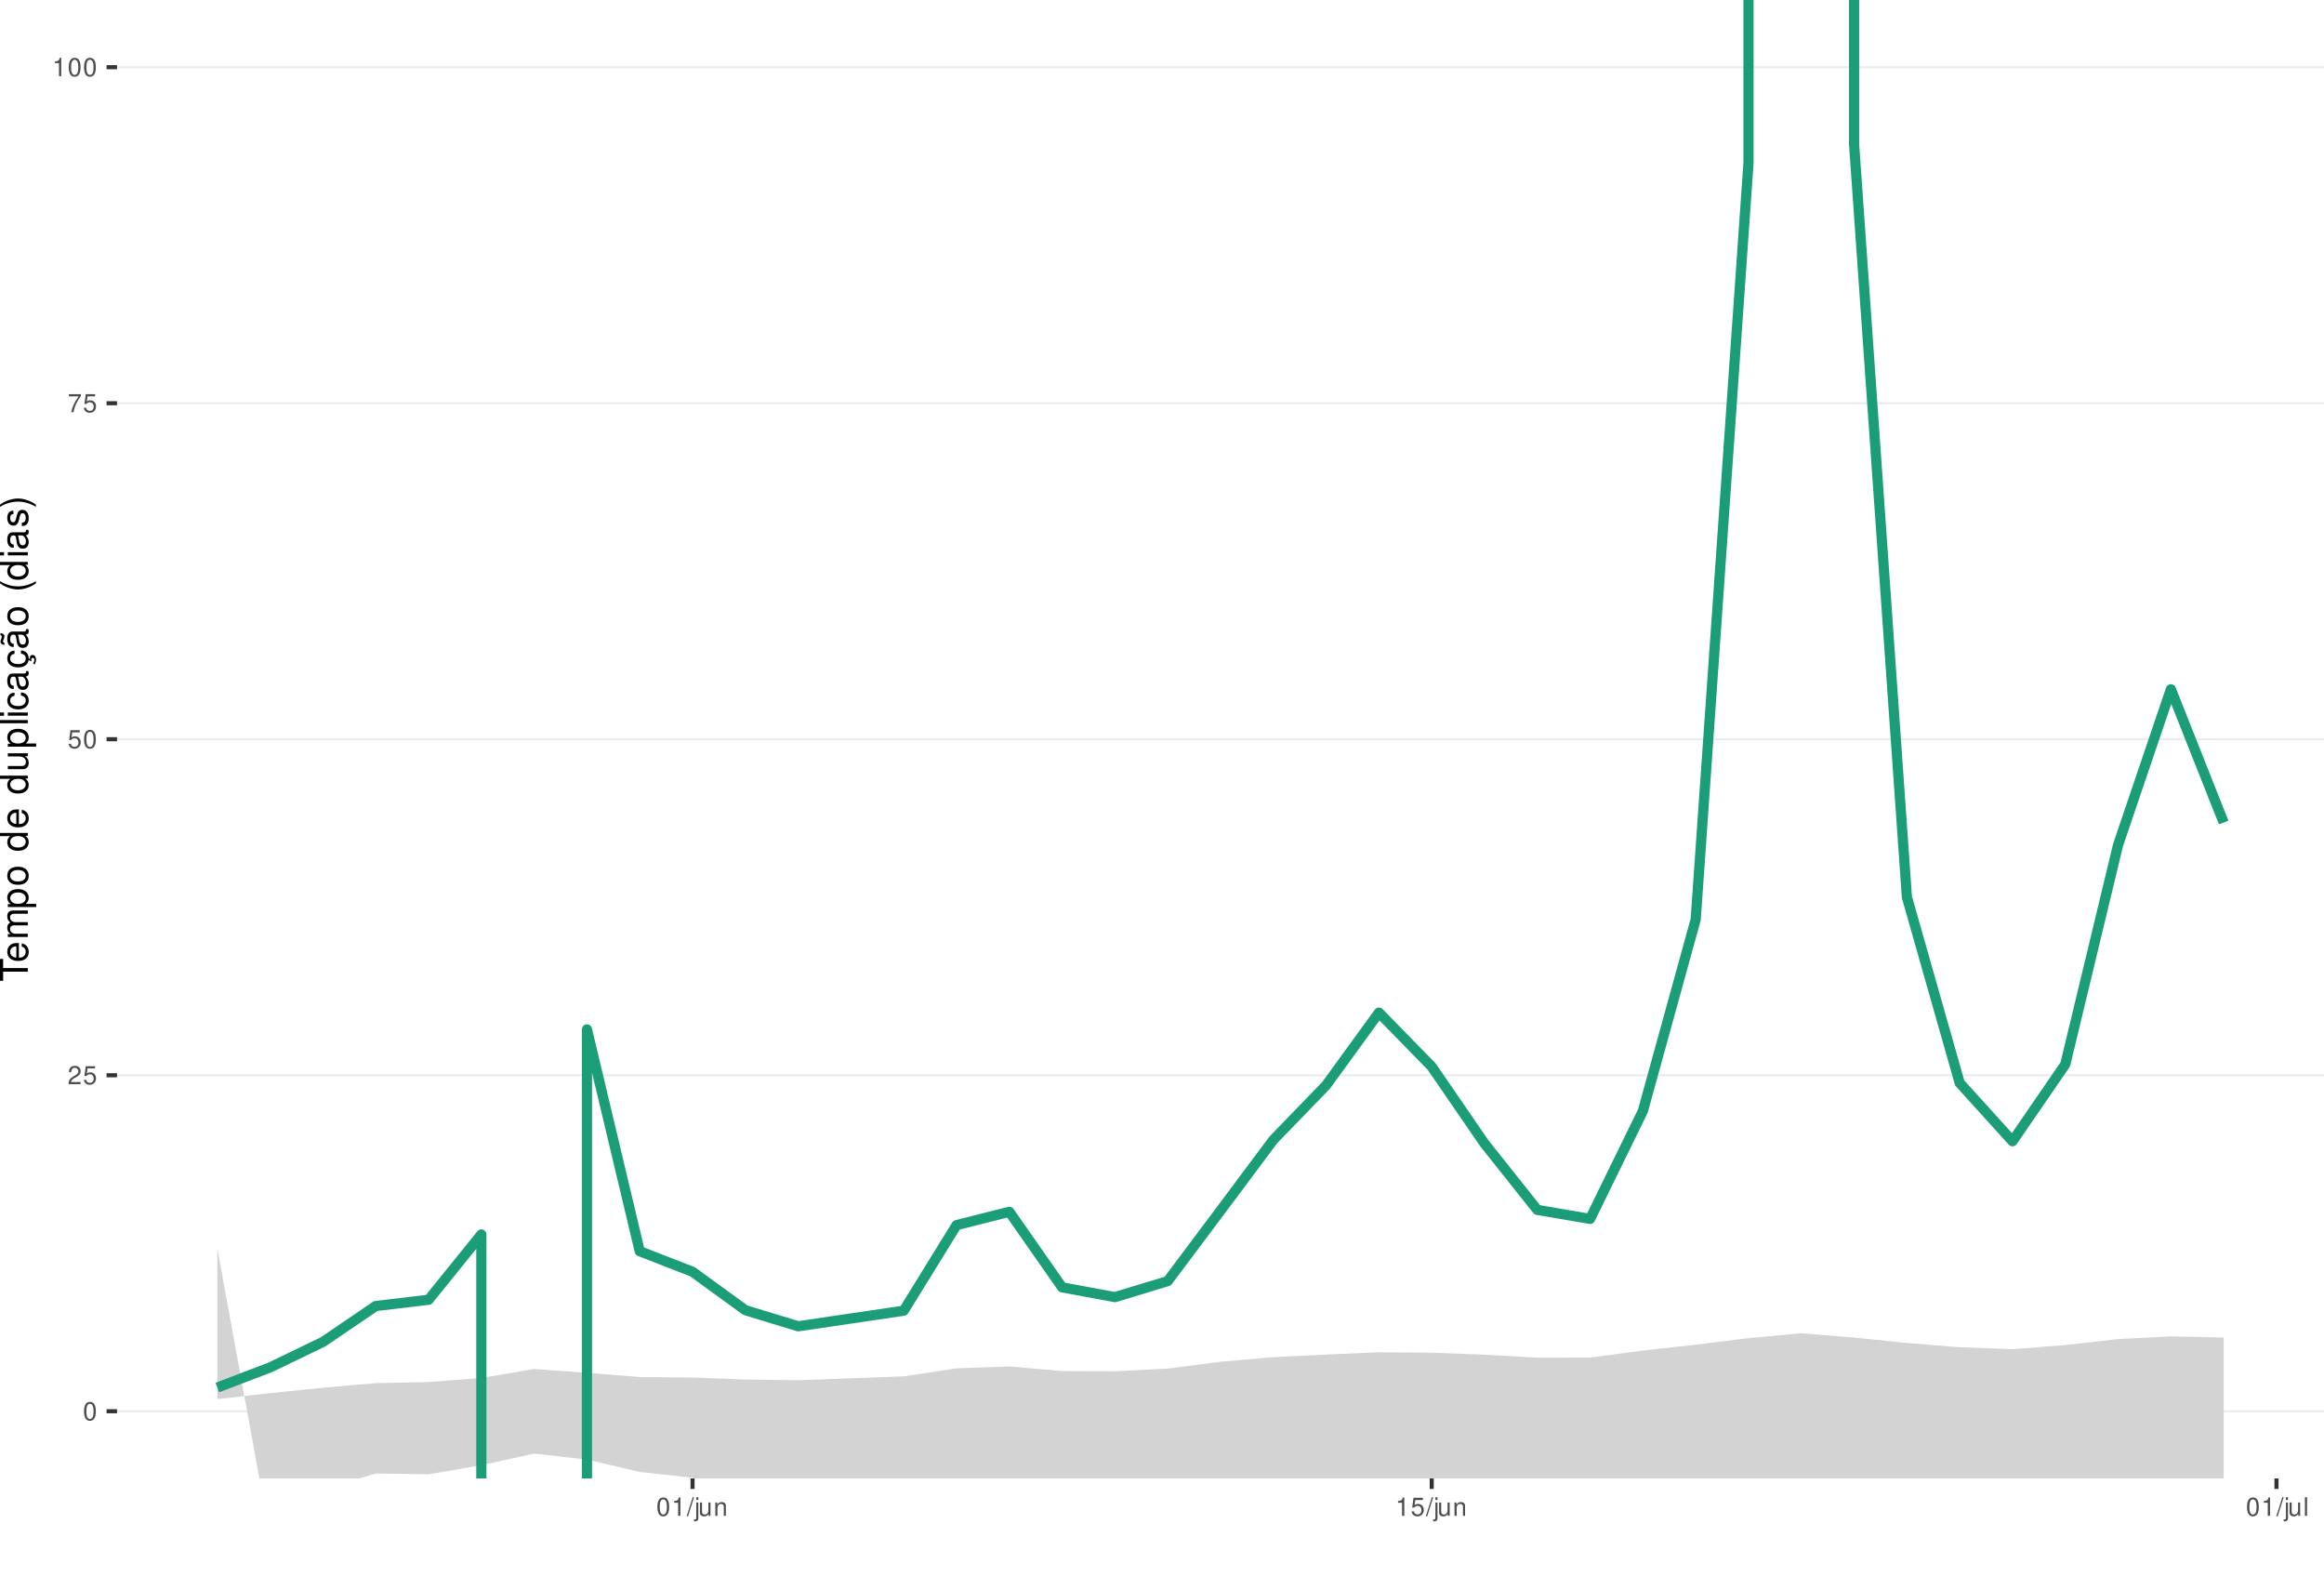
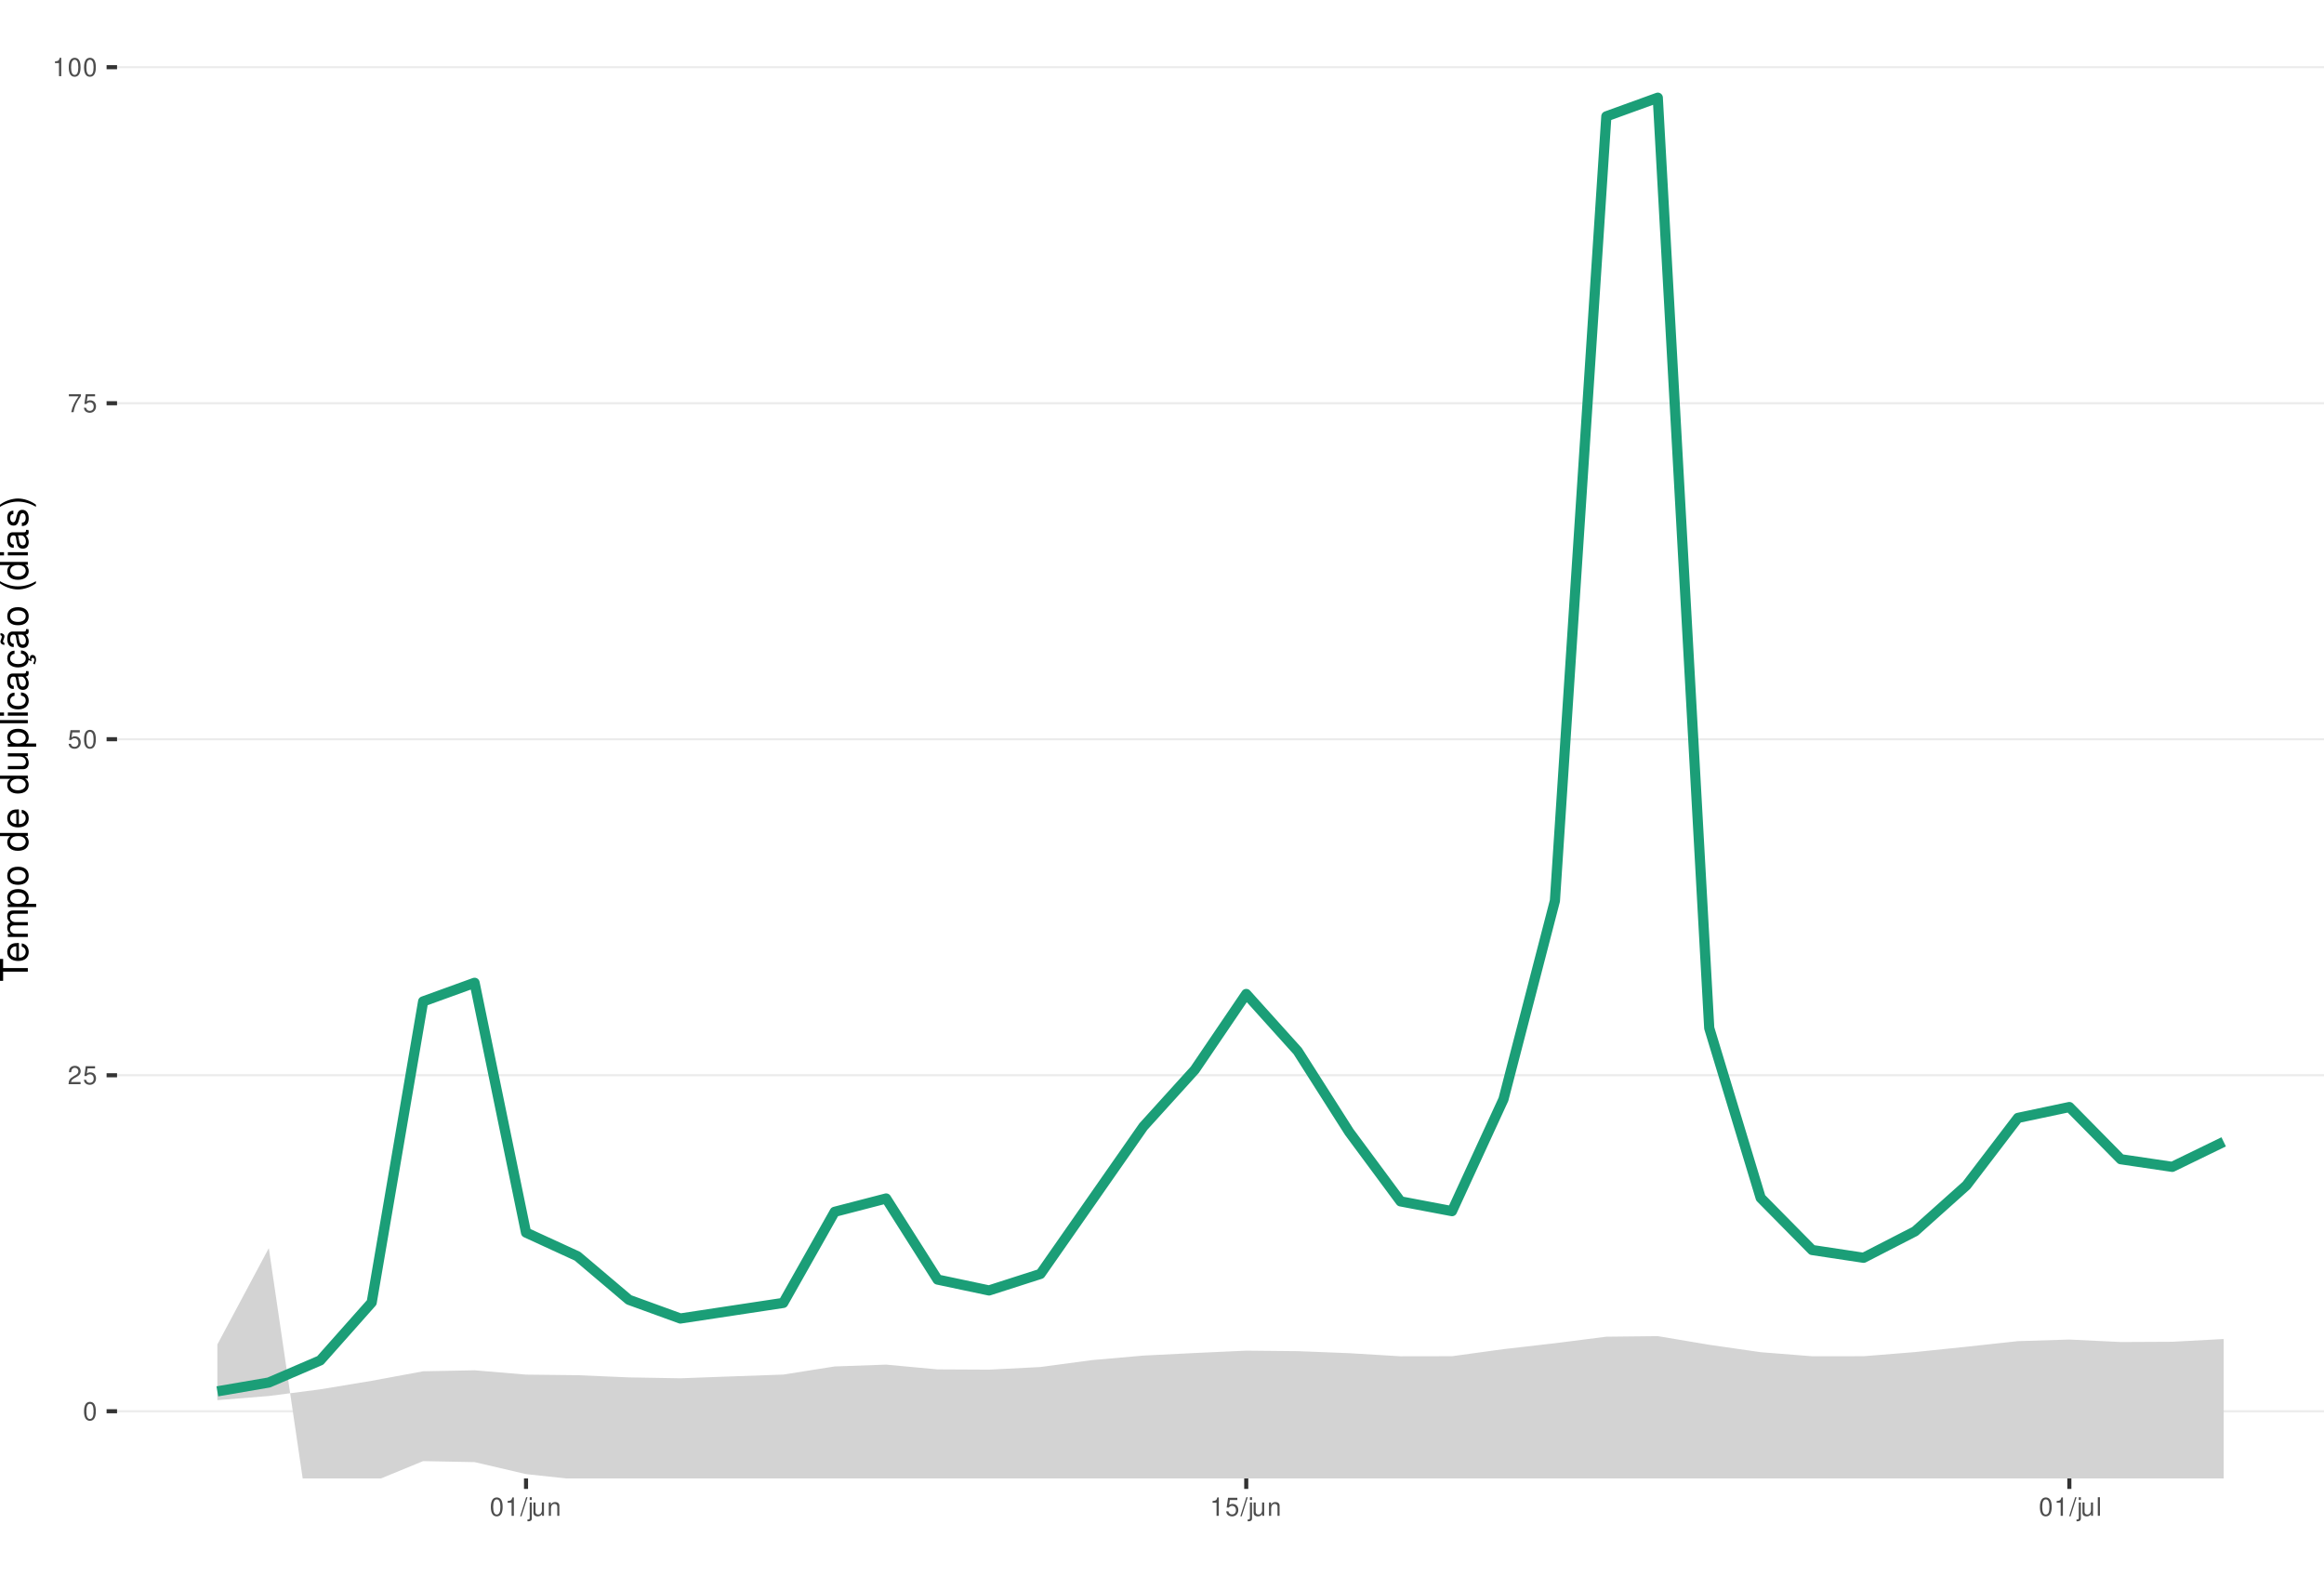
<svg xmlns="http://www.w3.org/2000/svg" xmlns:xlink="http://www.w3.org/1999/xlink" width="609pt" height="413pt" viewBox="0 0 609 413" version="1.1">
  <defs>
    <g>
      <symbol overflow="visible" id="glyph0-0">
        <path style="stroke:none;" d="" />
      </symbol>
      <symbol overflow="visible" id="glyph0-1">
        <path style="stroke:none;" d="M 1.828 -4.812 C 1.391 -4.812 0.984 -4.609 0.75 -4.281 C 0.438 -3.859 0.281 -3.219 0.281 -2.328 C 0.281 -0.703 0.812 0.156 1.828 0.156 C 2.828 0.156 3.375 -0.703 3.375 -2.297 C 3.375 -3.219 3.234 -3.844 2.922 -4.281 C 2.672 -4.625 2.281 -4.812 1.828 -4.812 Z M 1.828 -4.297 C 2.469 -4.297 2.781 -3.641 2.781 -2.344 C 2.781 -0.969 2.469 -0.328 1.812 -0.328 C 1.203 -0.328 0.891 -1 0.891 -2.328 C 0.891 -3.641 1.203 -4.297 1.828 -4.297 Z M 1.828 -4.297 " />
      </symbol>
      <symbol overflow="visible" id="glyph0-2">
        <path style="stroke:none;" d="M 3.375 -0.578 L 0.891 -0.578 C 0.938 -0.984 1.156 -1.234 1.734 -1.578 L 2.406 -1.953 C 3.062 -2.328 3.406 -2.812 3.406 -3.406 C 3.406 -3.812 3.234 -4.188 2.969 -4.438 C 2.688 -4.688 2.344 -4.812 1.891 -4.812 C 1.297 -4.812 0.844 -4.594 0.578 -4.188 C 0.422 -3.938 0.344 -3.641 0.328 -3.141 L 0.922 -3.141 C 0.938 -3.469 0.984 -3.672 1.062 -3.828 C 1.219 -4.125 1.516 -4.297 1.875 -4.297 C 2.406 -4.297 2.797 -3.906 2.797 -3.391 C 2.797 -3.016 2.578 -2.672 2.156 -2.438 L 1.547 -2.078 C 0.562 -1.516 0.281 -1.062 0.219 0 L 3.375 0 Z M 3.375 -0.578 " />
      </symbol>
      <symbol overflow="visible" id="glyph0-3">
        <path style="stroke:none;" d="M 3.172 -4.719 L 0.734 -4.719 L 0.375 -2.156 L 0.922 -2.156 C 1.188 -2.469 1.422 -2.594 1.797 -2.594 C 2.422 -2.594 2.812 -2.156 2.812 -1.453 C 2.812 -0.781 2.422 -0.359 1.781 -0.359 C 1.266 -0.359 0.953 -0.625 0.812 -1.156 L 0.234 -1.156 C 0.312 -0.766 0.375 -0.578 0.516 -0.406 C 0.781 -0.047 1.266 0.156 1.797 0.156 C 2.75 0.156 3.422 -0.547 3.422 -1.531 C 3.422 -2.469 2.797 -3.109 1.891 -3.109 C 1.562 -3.109 1.297 -3.016 1.016 -2.828 L 1.203 -4.141 L 3.172 -4.141 Z M 3.172 -4.719 " />
      </symbol>
      <symbol overflow="visible" id="glyph0-4">
        <path style="stroke:none;" d="M 3.469 -4.719 L 0.312 -4.719 L 0.312 -4.141 L 2.859 -4.141 C 1.734 -2.531 1.266 -1.547 0.922 0 L 1.547 0 C 1.797 -1.516 2.391 -2.812 3.469 -4.234 Z M 3.469 -4.719 " />
      </symbol>
      <symbol overflow="visible" id="glyph0-5">
        <path style="stroke:none;" d="M 1.719 -3.422 L 1.719 0 L 2.312 0 L 2.312 -4.812 L 1.922 -4.812 C 1.719 -4.078 1.578 -3.969 0.672 -3.859 L 0.672 -3.422 Z M 1.719 -3.422 " />
      </symbol>
      <symbol overflow="visible" id="glyph0-6">
        <path style="stroke:none;" d="M 1.531 -4.859 L -0.047 0.141 L 0.312 0.141 L 1.891 -4.859 Z M 1.531 -4.859 " />
      </symbol>
      <symbol overflow="visible" id="glyph0-7">
        <path style="stroke:none;" d="M 0.469 -3.484 L 0.469 0.5 C 0.469 0.859 0.359 0.969 0.016 0.969 C -0.031 0.969 -0.047 0.969 -0.125 0.953 L -0.125 1.438 C -0.047 1.438 -0.016 1.453 0.062 1.453 C 0.688 1.453 1.016 1.203 1.016 0.719 L 1.016 -3.484 Z M 1.016 -4.859 L 0.469 -4.859 L 0.469 -4.156 L 1.016 -4.156 Z M 1.016 -4.859 " />
      </symbol>
      <symbol overflow="visible" id="glyph0-8">
        <path style="stroke:none;" d="M 3.203 0 L 3.203 -3.484 L 2.656 -3.484 L 2.656 -1.516 C 2.656 -0.797 2.281 -0.328 1.703 -0.328 C 1.266 -0.328 0.984 -0.594 0.984 -1.016 L 0.984 -3.484 L 0.438 -3.484 L 0.438 -0.797 C 0.438 -0.219 0.859 0.156 1.547 0.156 C 2.062 0.156 2.391 -0.031 2.703 -0.484 L 2.703 0 Z M 3.203 0 " />
      </symbol>
      <symbol overflow="visible" id="glyph0-9">
        <path style="stroke:none;" d="M 0.469 -3.484 L 0.469 0 L 1.031 0 L 1.031 -1.922 C 1.031 -2.641 1.391 -3.109 1.969 -3.109 C 2.406 -3.109 2.688 -2.828 2.688 -2.422 L 2.688 0 L 3.234 0 L 3.234 -2.641 C 3.234 -3.219 2.812 -3.594 2.141 -3.594 C 1.625 -3.594 1.281 -3.391 0.984 -2.906 L 0.984 -3.484 Z M 0.469 -3.484 " />
      </symbol>
      <symbol overflow="visible" id="glyph0-10">
        <path style="stroke:none;" d="M 1.016 -4.859 L 0.453 -4.859 L 0.453 0 L 1.016 0 Z M 1.016 -4.859 " />
      </symbol>
      <symbol overflow="visible" id="glyph1-0">
        <path style="stroke:none;" d="" />
      </symbol>
      <symbol overflow="visible" id="glyph1-1">
        <path style="stroke:none;" d="M -6.469 -3.547 L -6.469 -5.938 L -7.297 -5.938 L -7.297 -0.203 L -6.469 -0.203 L -6.469 -2.609 L 0 -2.609 L 0 -3.547 Z M -6.469 -3.547 " />
      </symbol>
      <symbol overflow="visible" id="glyph1-2">
        <path style="stroke:none;" d="M -2.344 -5.125 C -3.141 -5.125 -3.625 -5.062 -4.016 -4.922 C -4.875 -4.578 -5.391 -3.781 -5.391 -2.797 C -5.391 -1.344 -4.281 -0.406 -2.547 -0.406 C -0.812 -0.406 0.234 -1.297 0.234 -2.781 C 0.234 -3.984 -0.453 -4.812 -1.594 -5.016 L -1.594 -4.188 C -0.906 -3.953 -0.547 -3.484 -0.547 -2.812 C -0.547 -2.281 -0.781 -1.828 -1.219 -1.547 C -1.516 -1.344 -1.812 -1.281 -2.344 -1.266 Z M -3.016 -1.297 C -3.984 -1.359 -4.625 -1.953 -4.625 -2.797 C -4.625 -3.641 -3.953 -4.234 -3.016 -4.234 Z M -3.016 -1.297 " />
      </symbol>
      <symbol overflow="visible" id="glyph1-3">
        <path style="stroke:none;" d="M -5.234 -0.703 L 0 -0.703 L 0 -1.547 L -3.297 -1.547 C -4.047 -1.547 -4.656 -2.094 -4.656 -2.766 C -4.656 -3.391 -4.281 -3.734 -3.609 -3.734 L 0 -3.734 L 0 -4.578 L -3.297 -4.578 C -4.047 -4.578 -4.656 -5.125 -4.656 -5.812 C -4.656 -6.422 -4.266 -6.781 -3.609 -6.781 L 0 -6.781 L 0 -7.625 L -3.938 -7.625 C -4.875 -7.625 -5.391 -7.078 -5.391 -6.094 C -5.391 -5.406 -5.188 -4.984 -4.594 -4.484 C -5.156 -4.188 -5.391 -3.766 -5.391 -3.078 C -5.391 -2.375 -5.125 -1.906 -4.5 -1.469 L -5.234 -1.469 Z M -5.234 -0.703 " />
      </symbol>
      <symbol overflow="visible" id="glyph1-4">
        <path style="stroke:none;" d="M 2.188 -0.547 L 2.188 -1.375 L -0.547 -1.375 C -0.016 -1.812 0.234 -2.312 0.234 -2.984 C 0.234 -4.344 -0.859 -5.234 -2.531 -5.234 C -4.297 -5.234 -5.391 -4.375 -5.391 -2.984 C -5.391 -2.266 -5.062 -1.703 -4.453 -1.312 L -5.234 -1.312 L -5.234 -0.547 Z M -4.609 -2.844 C -4.609 -3.766 -3.797 -4.359 -2.547 -4.359 C -1.359 -4.359 -0.547 -3.75 -0.547 -2.844 C -0.547 -1.953 -1.344 -1.375 -2.578 -1.375 C -3.812 -1.375 -4.609 -1.953 -4.609 -2.844 Z M -4.609 -2.844 " />
      </symbol>
      <symbol overflow="visible" id="glyph1-5">
        <path style="stroke:none;" d="M -5.391 -2.719 C -5.391 -1.234 -4.344 -0.359 -2.578 -0.359 C -0.812 -0.359 0.234 -1.234 0.234 -2.734 C 0.234 -4.203 -0.812 -5.094 -2.547 -5.094 C -4.359 -5.094 -5.391 -4.234 -5.391 -2.719 Z M -4.625 -2.734 C -4.625 -3.672 -3.844 -4.234 -2.547 -4.234 C -1.312 -4.234 -0.547 -3.656 -0.547 -2.734 C -0.547 -1.797 -1.312 -1.234 -2.578 -1.234 C -3.844 -1.234 -4.625 -1.797 -4.625 -2.734 Z M -4.625 -2.734 " />
      </symbol>
      <symbol overflow="visible" id="glyph1-6">
        <path style="stroke:none;" d="" />
      </symbol>
      <symbol overflow="visible" id="glyph1-7">
        <path style="stroke:none;" d="M -7.297 -4.953 L -7.297 -4.125 L -4.578 -4.125 C -5.109 -3.766 -5.391 -3.203 -5.391 -2.516 C -5.391 -1.156 -4.297 -0.266 -2.625 -0.266 C -0.859 -0.266 0.234 -1.125 0.234 -2.547 C 0.234 -3.266 -0.047 -3.766 -0.688 -4.203 L 0 -4.203 L 0 -4.953 Z M -4.609 -2.656 C -4.609 -3.547 -3.812 -4.125 -2.562 -4.125 C -1.344 -4.125 -0.547 -3.547 -0.547 -2.656 C -0.547 -1.734 -1.359 -1.125 -2.578 -1.125 C -3.797 -1.125 -4.609 -1.734 -4.609 -2.656 Z M -4.609 -2.656 " />
      </symbol>
      <symbol overflow="visible" id="glyph1-8">
        <path style="stroke:none;" d="M 0 -4.812 L -5.234 -4.812 L -5.234 -3.984 L -2.266 -3.984 C -1.203 -3.984 -0.5 -3.438 -0.5 -2.562 C -0.5 -1.906 -0.906 -1.484 -1.531 -1.484 L -5.234 -1.484 L -5.234 -0.656 L -1.203 -0.656 C -0.328 -0.656 0.234 -1.297 0.234 -2.312 C 0.234 -3.094 -0.047 -3.578 -0.734 -4.062 L 0 -4.062 Z M 0 -4.812 " />
      </symbol>
      <symbol overflow="visible" id="glyph1-9">
        <path style="stroke:none;" d="M -7.297 -1.516 L -7.297 -0.688 L 0 -0.688 L 0 -1.516 Z M -7.297 -1.516 " />
      </symbol>
      <symbol overflow="visible" id="glyph1-10">
        <path style="stroke:none;" d="M -5.234 -1.5 L -5.234 -0.672 L 0 -0.672 L 0 -1.5 Z M -7.297 -1.5 L -7.297 -0.656 L -6.234 -0.656 L -6.234 -1.5 Z M -7.297 -1.5 " />
      </symbol>
      <symbol overflow="visible" id="glyph1-11">
        <path style="stroke:none;" d="M -3.484 -4.703 C -3.984 -4.672 -4.312 -4.562 -4.609 -4.359 C -5.094 -4 -5.391 -3.375 -5.391 -2.641 C -5.391 -1.219 -4.266 -0.312 -2.531 -0.312 C -0.844 -0.312 0.234 -1.203 0.234 -2.625 C 0.234 -3.875 -0.516 -4.672 -1.797 -4.766 L -1.797 -3.938 C -0.953 -3.797 -0.547 -3.359 -0.547 -2.656 C -0.547 -1.734 -1.297 -1.188 -2.531 -1.188 C -3.844 -1.188 -4.625 -1.719 -4.625 -2.625 C -4.625 -3.328 -4.203 -3.766 -3.484 -3.875 Z M -3.484 -4.703 " />
      </symbol>
      <symbol overflow="visible" id="glyph1-12">
        <path style="stroke:none;" d="M -0.484 -5.344 C -0.469 -5.266 -0.469 -5.219 -0.469 -5.172 C -0.469 -4.875 -0.625 -4.719 -0.875 -4.719 L -3.953 -4.719 C -4.891 -4.719 -5.391 -4.047 -5.391 -2.75 C -5.391 -1.984 -5.172 -1.375 -4.781 -1.016 C -4.516 -0.766 -4.203 -0.672 -3.688 -0.656 L -3.688 -1.484 C -4.328 -1.562 -4.625 -1.938 -4.625 -2.719 C -4.625 -3.484 -4.344 -3.891 -3.844 -3.891 L -3.625 -3.891 C -3.266 -3.875 -3.125 -3.703 -3.047 -3.016 C -2.891 -1.844 -2.844 -1.656 -2.719 -1.344 C -2.453 -0.734 -2 -0.422 -1.312 -0.422 C -0.375 -0.422 0.234 -1.078 0.234 -2.141 C 0.234 -2.797 0 -3.328 -0.547 -3.922 C 0 -3.984 0.234 -4.234 0.234 -4.781 C 0.234 -4.953 0.203 -5.062 0.141 -5.344 Z M -1.656 -3.891 C -1.375 -3.891 -1.203 -3.812 -0.969 -3.562 C -0.656 -3.219 -0.5 -2.812 -0.5 -2.312 C -0.5 -1.672 -0.812 -1.297 -1.344 -1.297 C -1.891 -1.297 -2.172 -1.656 -2.297 -2.547 C -2.422 -3.438 -2.453 -3.609 -2.594 -3.891 Z M -1.656 -3.891 " />
      </symbol>
      <symbol overflow="visible" id="glyph1-13">
        <path style="stroke:none;" d="M 0.234 -2.641 C 0.234 -3.875 -0.547 -4.703 -1.797 -4.766 L -1.797 -3.938 C -0.953 -3.797 -0.531 -3.359 -0.531 -2.656 C -0.531 -1.734 -1.281 -1.188 -2.516 -1.188 C -3.844 -1.188 -4.625 -1.719 -4.625 -2.625 C -4.625 -3.328 -4.203 -3.766 -3.484 -3.875 L -3.484 -4.703 C -3.984 -4.672 -4.312 -4.562 -4.609 -4.359 C -5.094 -4 -5.391 -3.375 -5.391 -2.641 C -5.391 -1.219 -4.266 -0.312 -2.531 -0.312 C -1.469 -0.312 -0.625 -0.672 -0.156 -1.312 C 0.047 -1.594 0.125 -1.812 0.203 -2.25 L 0.922 -1.938 L 0.984 -2.062 C 0.938 -2.188 0.906 -2.25 0.906 -2.375 C 0.906 -2.656 1.047 -2.828 1.281 -2.828 C 1.547 -2.828 1.734 -2.594 1.734 -2.297 C 1.734 -2.031 1.672 -1.844 1.438 -1.406 L 1.406 -1.312 L 1.812 -1.094 C 2.078 -1.75 2.141 -1.953 2.141 -2.344 C 2.141 -3.109 1.781 -3.578 1.203 -3.578 C 0.781 -3.578 0.547 -3.297 0.547 -2.797 C 0.547 -2.703 0.547 -2.641 0.562 -2.516 Z M 0.234 -2.641 " />
      </symbol>
      <symbol overflow="visible" id="glyph1-14">
        <path style="stroke:none;" d="M -0.484 -5.344 C -0.469 -5.266 -0.469 -5.219 -0.469 -5.172 C -0.469 -4.875 -0.625 -4.719 -0.875 -4.719 L -3.953 -4.719 C -4.891 -4.719 -5.391 -4.047 -5.391 -2.75 C -5.391 -1.984 -5.172 -1.375 -4.781 -1.016 C -4.516 -0.766 -4.203 -0.672 -3.688 -0.656 L -3.688 -1.484 C -4.328 -1.562 -4.625 -1.938 -4.625 -2.719 C -4.625 -3.484 -4.344 -3.891 -3.844 -3.891 L -3.625 -3.891 C -3.266 -3.875 -3.125 -3.703 -3.047 -3.016 C -2.891 -1.844 -2.844 -1.656 -2.719 -1.344 C -2.453 -0.734 -2 -0.422 -1.312 -0.422 C -0.375 -0.422 0.234 -1.078 0.234 -2.141 C 0.234 -2.797 0 -3.328 -0.547 -3.922 C 0 -3.984 0.234 -4.234 0.234 -4.781 C 0.234 -4.953 0.203 -5.062 0.141 -5.344 Z M -1.656 -3.891 C -1.375 -3.891 -1.203 -3.812 -0.969 -3.562 C -0.656 -3.219 -0.5 -2.812 -0.5 -2.312 C -0.5 -1.672 -0.812 -1.297 -1.344 -1.297 C -1.891 -1.297 -2.172 -1.656 -2.297 -2.547 C -2.422 -3.438 -2.453 -3.609 -2.594 -3.891 Z M -7.172 -3.75 C -6.922 -3.672 -6.812 -3.547 -6.812 -3.375 C -6.812 -3.25 -6.875 -2.984 -6.984 -2.734 C -7.156 -2.312 -7.172 -2.25 -7.172 -2.047 C -7.172 -1.594 -6.797 -1.297 -6.141 -1.188 L -6.141 -1.766 C -6.375 -1.812 -6.5 -1.938 -6.5 -2.094 C -6.5 -2.203 -6.469 -2.344 -6.375 -2.578 C -6.156 -3.156 -6.125 -3.234 -6.125 -3.438 C -6.125 -3.922 -6.484 -4.219 -7.172 -4.312 Z M -7.172 -3.75 " />
      </symbol>
      <symbol overflow="visible" id="glyph1-15">
        <path style="stroke:none;" d="M -7.297 -2.359 C -5.984 -1.359 -4.156 -0.734 -2.594 -0.734 C -1.016 -0.734 0.812 -1.359 2.125 -2.359 L 2.125 -2.906 C 0.688 -2.031 -0.984 -1.547 -2.594 -1.547 C -4.188 -1.547 -5.875 -2.031 -7.297 -2.906 Z M -7.297 -2.359 " />
      </symbol>
      <symbol overflow="visible" id="glyph1-16">
        <path style="stroke:none;" d="M -3.781 -4.375 C -4.812 -4.375 -5.391 -3.688 -5.391 -2.484 C -5.391 -1.266 -4.766 -0.469 -3.797 -0.469 C -2.969 -0.469 -2.578 -0.891 -2.281 -2.125 L -2.094 -2.906 C -1.953 -3.484 -1.734 -3.719 -1.375 -3.719 C -0.875 -3.719 -0.547 -3.234 -0.547 -2.5 C -0.547 -2.047 -0.672 -1.672 -0.891 -1.453 C -1.047 -1.328 -1.188 -1.266 -1.562 -1.219 L -1.562 -0.344 C -0.344 -0.375 0.234 -1.062 0.234 -2.438 C 0.234 -3.75 -0.422 -4.594 -1.438 -4.594 C -2.203 -4.594 -2.641 -4.156 -2.891 -3.109 L -3.078 -2.312 C -3.234 -1.625 -3.453 -1.344 -3.828 -1.344 C -4.312 -1.344 -4.625 -1.766 -4.625 -2.453 C -4.625 -3.125 -4.328 -3.484 -3.781 -3.5 Z M -3.781 -4.375 " />
      </symbol>
      <symbol overflow="visible" id="glyph1-17">
        <path style="stroke:none;" d="M 2.125 -0.938 C 0.812 -1.938 -1.016 -2.562 -2.578 -2.562 C -4.156 -2.562 -5.984 -1.938 -7.297 -0.938 L -7.297 -0.375 C -5.859 -1.266 -4.188 -1.75 -2.578 -1.75 C -0.984 -1.75 0.703 -1.266 2.125 -0.375 Z M 2.125 -0.938 " />
      </symbol>
    </g>
    <clipPath id="clip1">
      <path d="M 30.672 0 L 609 0 L 609 387.328 L 30.672 387.328 Z M 30.672 0 " />
    </clipPath>
    <clipPath id="clip2">
      <path d="M 30.672 369 L 609 369 L 609 370 L 30.672 370 Z M 30.672 369 " />
    </clipPath>
    <clipPath id="clip3">
      <path d="M 30.672 281 L 609 281 L 609 282 L 30.672 282 Z M 30.672 281 " />
    </clipPath>
    <clipPath id="clip4">
      <path d="M 30.672 193 L 609 193 L 609 194 L 30.672 194 Z M 30.672 193 " />
    </clipPath>
    <clipPath id="clip5">
      <path d="M 30.672 105 L 609 105 L 609 106 L 30.672 106 Z M 30.672 105 " />
    </clipPath>
    <clipPath id="clip6">
      <path d="M 30.672 17 L 609 17 L 609 18 L 30.672 18 Z M 30.672 17 " />
    </clipPath>
    <clipPath id="clip7">
-       <path d="M 56 327 L 583 327 L 583 387.328 L 56 387.328 Z M 56 327 " />
-     </clipPath>
-     <clipPath id="clip8">
-       <path d="M 55 322 L 128 322 L 128 387.328 L 55 387.328 Z M 55 322 " />
-     </clipPath>
-     <clipPath id="clip9">
-       <path d="M 152 0 L 460 0 L 460 387.328 L 152 387.328 Z M 152 0 " />
+       <path d="M 56 326 L 583 326 L 583 387.328 L 56 387.328 Z M 56 326 " />
    </clipPath>
  </defs>
  <g id="surface51">
    <rect x="0" y="0" width="609" height="413" style="fill:rgb(100%,100%,100%);fill-opacity:1;stroke:none;" />
    <rect x="0" y="0" width="609" height="413" style="fill:rgb(100%,100%,100%);fill-opacity:1;stroke:none;" />
    <path style="fill:none;stroke-width:1.067;stroke-linecap:round;stroke-linejoin:round;stroke:rgb(100%,100%,100%);stroke-opacity:1;stroke-miterlimit:10;" d="M 0 413 L 609 413 L 609 0 L 0 0 Z M 0 413 " />
    <g clip-path="url(#clip1)" clip-rule="nonzero">
      <path style=" stroke:none;fill-rule:nonzero;fill:rgb(100%,100%,100%);fill-opacity:1;" d="M 30.672 387.328 L 609 387.328 L 609 0 L 30.672 0 Z M 30.672 387.328 " />
    </g>
    <g clip-path="url(#clip2)" clip-rule="nonzero">
      <path style="fill:none;stroke-width:0.533;stroke-linecap:butt;stroke-linejoin:round;stroke:rgb(92.157%,92.157%,92.157%);stroke-opacity:1;stroke-miterlimit:10;" d="M 30.672 369.723 L 609 369.723 " />
    </g>
    <g clip-path="url(#clip3)" clip-rule="nonzero">
      <path style="fill:none;stroke-width:0.533;stroke-linecap:butt;stroke-linejoin:round;stroke:rgb(92.157%,92.157%,92.157%);stroke-opacity:1;stroke-miterlimit:10;" d="M 30.672 281.695 L 609 281.695 " />
    </g>
    <g clip-path="url(#clip4)" clip-rule="nonzero">
      <path style="fill:none;stroke-width:0.533;stroke-linecap:butt;stroke-linejoin:round;stroke:rgb(92.157%,92.157%,92.157%);stroke-opacity:1;stroke-miterlimit:10;" d="M 30.672 193.664 L 609 193.664 " />
    </g>
    <g clip-path="url(#clip5)" clip-rule="nonzero">
      <path style="fill:none;stroke-width:0.533;stroke-linecap:butt;stroke-linejoin:round;stroke:rgb(92.157%,92.157%,92.157%);stroke-opacity:1;stroke-miterlimit:10;" d="M 30.672 105.637 L 609 105.637 " />
    </g>
    <g clip-path="url(#clip6)" clip-rule="nonzero">
      <path style="fill:none;stroke-width:0.533;stroke-linecap:butt;stroke-linejoin:round;stroke:rgb(92.157%,92.157%,92.157%);stroke-opacity:1;stroke-miterlimit:10;" d="M 30.672 17.605 L 609 17.605 " />
    </g>
    <g clip-path="url(#clip7)" clip-rule="nonzero">
-       <path style=" stroke:none;fill-rule:nonzero;fill:rgb(82.745%,82.745%,82.745%);fill-opacity:1;" d="M 56.957 327.098 L 70.793 402.777 L 84.629 390.121 L 98.465 386.031 L 112.301 386.23 L 126.137 383.863 L 139.973 380.805 L 153.809 382.387 L 167.645 385.625 L 181.48 387.141 L 195.316 392.711 L 209.152 401.125 L 222.984 400.664 L 236.82 400.395 L 250.656 390.809 L 264.492 391.23 L 278.328 400.25 L 292.164 405.598 L 306 402.77 L 319.836 395.582 L 333.672 393.418 L 347.508 392.578 L 361.344 391.762 L 375.18 393.055 L 389.016 395.547 L 402.848 399.906 L 416.684 401.797 L 430.52 396.523 L 444.355 393.703 L 458.191 391.438 L 472.027 390.152 L 485.863 391.586 L 499.699 394.141 L 513.535 397.332 L 527.371 399.984 L 541.207 397.859 L 555.043 395.133 L 568.875 394.5 L 582.711 395.547 L 582.711 350.402 L 568.875 350.113 L 555.043 350.82 L 541.207 352.383 L 527.371 353.457 L 513.535 352.949 L 499.699 351.832 L 485.863 350.418 L 472.027 349.293 L 458.191 350.57 L 444.355 352.277 L 430.52 353.824 L 416.684 355.664 L 402.848 355.699 L 389.016 354.898 L 375.18 354.383 L 361.344 354.262 L 347.508 354.875 L 333.672 355.551 L 319.836 356.746 L 306 358.547 L 292.164 359.242 L 278.328 359.199 L 264.492 357.984 L 250.656 358.48 L 236.82 360.59 L 222.984 361.086 L 209.152 361.598 L 195.316 361.414 L 181.48 360.887 L 167.645 360.758 L 153.809 359.66 L 139.973 358.645 L 126.137 361.016 L 112.301 362.07 L 98.465 362.352 L 84.629 363.559 L 70.793 364.973 L 56.957 366.535 Z M 56.957 327.098 " />
-     </g>
-     <g clip-path="url(#clip8)" clip-rule="nonzero">
-       <path style="fill:none;stroke-width:2.667;stroke-linecap:butt;stroke-linejoin:round;stroke:rgb(10.588%,61.961%,46.667%);stroke-opacity:1;stroke-miterlimit:10;" d="M 56.957 363.504 L 70.793 358.23 L 84.629 351.559 L 98.465 342.156 L 112.301 340.523 L 126.137 323.406 L 126.137 413 " />
-     </g>
-     <g clip-path="url(#clip9)" clip-rule="nonzero">
-       <path style="fill:none;stroke-width:2.667;stroke-linecap:butt;stroke-linejoin:round;stroke:rgb(10.588%,61.961%,46.667%);stroke-opacity:1;stroke-miterlimit:10;" d="M 153.809 413 L 153.809 269.68 L 167.645 327.805 L 181.48 333.184 L 195.316 343.242 L 209.152 347.465 L 222.984 345.422 L 236.82 343.379 L 250.656 320.961 L 264.492 317.473 L 278.328 337.262 L 292.164 339.824 L 306 335.629 L 319.836 317.16 L 333.672 298.629 L 347.508 284.328 L 361.344 265.285 L 375.18 279.445 L 389.016 299.59 L 402.848 316.965 L 416.684 319.332 L 430.52 291.043 L 444.355 240.875 L 458.191 42.68 L 458.191 0 " />
-     </g>
-     <path style="fill:none;stroke-width:2.667;stroke-linecap:butt;stroke-linejoin:round;stroke:rgb(10.588%,61.961%,46.667%);stroke-opacity:1;stroke-miterlimit:10;" d="M 485.863 0 L 485.863 37.797 L 499.699 235.016 L 513.535 283.719 L 527.371 298.98 L 541.207 278.836 L 555.043 221.348 L 568.875 180.582 L 582.711 215.488 " />
+       <path style=" stroke:none;fill-rule:nonzero;fill:rgb(82.745%,82.745%,82.745%);fill-opacity:1;" d="M 56.957 352.234 L 70.441 326.988 L 83.094 413 L 86.418 413 L 97.402 388.324 L 110.883 382.785 L 124.363 383.047 L 137.844 386.191 L 151.324 387.645 L 164.805 392.898 L 178.285 400.664 L 191.766 400.395 L 205.25 400.262 L 218.73 391.23 L 232.211 391.652 L 245.691 400.328 L 259.172 405.434 L 272.652 402.82 L 286.133 395.922 L 299.613 393.805 L 313.094 392.977 L 326.574 392.168 L 340.059 393.441 L 353.539 395.898 L 367.02 400.18 L 380.5 402.035 L 393.98 396.863 L 407.461 394.07 L 420.941 391.812 L 434.422 391.961 L 447.902 396.469 L 461.383 404.625 L 471.727 413 L 507.312 413 L 515.309 409.387 L 528.789 405.051 L 542.27 405.402 L 555.75 410.172 L 569.23 412.133 L 582.711 410.723 L 582.711 350.797 L 569.23 351.52 L 555.75 351.586 L 542.27 350.938 L 528.789 351.355 L 515.309 352.82 L 501.828 354.219 L 488.348 355.305 L 474.867 355.316 L 461.383 354.25 L 447.902 352.309 L 434.422 350.043 L 420.941 350.191 L 407.461 351.902 L 393.98 353.453 L 380.5 355.301 L 367.02 355.324 L 353.539 354.508 L 340.059 353.98 L 326.574 353.848 L 313.094 354.465 L 299.613 355.137 L 286.133 356.328 L 272.652 358.133 L 259.172 358.828 L 245.691 358.758 L 232.211 357.508 L 218.73 357.984 L 205.25 360.113 L 191.766 360.59 L 178.285 361.086 L 164.805 360.852 L 151.324 360.277 L 137.844 360.125 L 124.363 358.992 L 110.883 359.254 L 97.402 361.746 L 83.922 363.98 L 70.441 365.73 L 56.957 366.812 Z M 56.957 352.234 " />
+     </g>
+     <path style="fill:none;stroke-width:2.667;stroke-linecap:butt;stroke-linejoin:round;stroke:rgb(10.588%,61.961%,46.667%);stroke-opacity:1;stroke-miterlimit:10;" d="M 56.957 364.508 L 70.441 362.195 L 83.922 356.398 L 97.402 341.223 L 110.883 262.355 L 124.363 257.473 L 137.844 322.918 L 151.324 329.109 L 164.805 340.523 L 178.285 345.422 L 191.766 343.379 L 205.25 341.34 L 218.73 317.473 L 232.211 313.98 L 245.691 335.223 L 259.172 338.074 L 272.652 333.746 L 286.133 314.449 L 299.613 295.141 L 313.094 280.262 L 326.574 260.402 L 340.059 275.375 L 353.539 296.539 L 367.02 314.742 L 380.5 317.297 L 393.98 287.992 L 407.461 235.992 L 420.941 30.477 L 434.422 25.594 L 447.902 269.332 L 461.383 313.82 L 474.867 327.48 L 488.348 329.516 L 501.828 322.59 L 515.309 310.539 L 528.789 292.875 L 542.27 290.027 L 555.75 303.699 L 569.23 305.695 L 582.711 299.141 " />
    <g style="fill:rgb(30.196%,30.196%,30.196%);fill-opacity:1;">
      <use xlink:href="#glyph0-1" x="21.738" y="372.07" />
    </g>
    <g style="fill:rgb(30.196%,30.196%,30.196%);fill-opacity:1;">
      <use xlink:href="#glyph0-2" x="17.738" y="284.043" />
      <use xlink:href="#glyph0-3" x="21.738" y="284.043" />
    </g>
    <g style="fill:rgb(30.196%,30.196%,30.196%);fill-opacity:1;">
      <use xlink:href="#glyph0-3" x="17.738" y="196.012" />
      <use xlink:href="#glyph0-1" x="21.738" y="196.012" />
    </g>
    <g style="fill:rgb(30.196%,30.196%,30.196%);fill-opacity:1;">
      <use xlink:href="#glyph0-4" x="17.738" y="107.984" />
      <use xlink:href="#glyph0-3" x="21.738" y="107.984" />
    </g>
    <g style="fill:rgb(30.196%,30.196%,30.196%);fill-opacity:1;">
      <use xlink:href="#glyph0-5" x="13.738" y="19.953" />
      <use xlink:href="#glyph0-1" x="17.738" y="19.953" />
      <use xlink:href="#glyph0-1" x="21.738" y="19.953" />
    </g>
    <path style="fill:none;stroke-width:1.067;stroke-linecap:butt;stroke-linejoin:round;stroke:rgb(20%,20%,20%);stroke-opacity:1;stroke-miterlimit:10;" d="M 27.93 369.723 L 30.672 369.723 " />
    <path style="fill:none;stroke-width:1.067;stroke-linecap:butt;stroke-linejoin:round;stroke:rgb(20%,20%,20%);stroke-opacity:1;stroke-miterlimit:10;" d="M 27.93 281.695 L 30.672 281.695 " />
    <path style="fill:none;stroke-width:1.067;stroke-linecap:butt;stroke-linejoin:round;stroke:rgb(20%,20%,20%);stroke-opacity:1;stroke-miterlimit:10;" d="M 27.93 193.664 L 30.672 193.664 " />
    <path style="fill:none;stroke-width:1.067;stroke-linecap:butt;stroke-linejoin:round;stroke:rgb(20%,20%,20%);stroke-opacity:1;stroke-miterlimit:10;" d="M 27.93 105.637 L 30.672 105.637 " />
    <path style="fill:none;stroke-width:1.067;stroke-linecap:butt;stroke-linejoin:round;stroke:rgb(20%,20%,20%);stroke-opacity:1;stroke-miterlimit:10;" d="M 27.93 17.605 L 30.672 17.605 " />
-     <path style="fill:none;stroke-width:1.067;stroke-linecap:butt;stroke-linejoin:round;stroke:rgb(20%,20%,20%);stroke-opacity:1;stroke-miterlimit:10;" d="M 181.48 390.07 L 181.48 387.328 " />
-     <path style="fill:none;stroke-width:1.067;stroke-linecap:butt;stroke-linejoin:round;stroke:rgb(20%,20%,20%);stroke-opacity:1;stroke-miterlimit:10;" d="M 375.18 390.07 L 375.18 387.328 " />
-     <path style="fill:none;stroke-width:1.067;stroke-linecap:butt;stroke-linejoin:round;stroke:rgb(20%,20%,20%);stroke-opacity:1;stroke-miterlimit:10;" d="M 596.547 390.07 L 596.547 387.328 " />
-     <g style="fill:rgb(30.196%,30.196%,30.196%);fill-opacity:1;">
-       <use xlink:href="#glyph0-1" x="171.98" y="397.109" />
-       <use xlink:href="#glyph0-5" x="175.98" y="397.109" />
-       <use xlink:href="#glyph0-6" x="179.98" y="397.109" />
-       <use xlink:href="#glyph0-7" x="181.98" y="397.109" />
-       <use xlink:href="#glyph0-8" x="182.98" y="397.109" />
-       <use xlink:href="#glyph0-9" x="186.98" y="397.109" />
-     </g>
-     <g style="fill:rgb(30.196%,30.196%,30.196%);fill-opacity:1;">
-       <use xlink:href="#glyph0-5" x="365.68" y="397.109" />
-       <use xlink:href="#glyph0-3" x="369.68" y="397.109" />
-       <use xlink:href="#glyph0-6" x="373.68" y="397.109" />
-       <use xlink:href="#glyph0-7" x="375.68" y="397.109" />
-       <use xlink:href="#glyph0-8" x="376.68" y="397.109" />
-       <use xlink:href="#glyph0-9" x="380.68" y="397.109" />
-     </g>
-     <g style="fill:rgb(30.196%,30.196%,30.196%);fill-opacity:1;">
-       <use xlink:href="#glyph0-1" x="588.547" y="397.109" />
-       <use xlink:href="#glyph0-5" x="592.547" y="397.109" />
-       <use xlink:href="#glyph0-6" x="596.547" y="397.109" />
-       <use xlink:href="#glyph0-7" x="598.547" y="397.109" />
-       <use xlink:href="#glyph0-8" x="599.547" y="397.109" />
-       <use xlink:href="#glyph0-10" x="603.547" y="397.109" />
+     <path style="fill:none;stroke-width:1.067;stroke-linecap:butt;stroke-linejoin:round;stroke:rgb(20%,20%,20%);stroke-opacity:1;stroke-miterlimit:10;" d="M 137.844 390.07 L 137.844 387.328 " />
+     <path style="fill:none;stroke-width:1.067;stroke-linecap:butt;stroke-linejoin:round;stroke:rgb(20%,20%,20%);stroke-opacity:1;stroke-miterlimit:10;" d="M 326.574 390.07 L 326.574 387.328 " />
+     <path style="fill:none;stroke-width:1.067;stroke-linecap:butt;stroke-linejoin:round;stroke:rgb(20%,20%,20%);stroke-opacity:1;stroke-miterlimit:10;" d="M 542.27 390.07 L 542.27 387.328 " />
+     <g style="fill:rgb(30.196%,30.196%,30.196%);fill-opacity:1;">
+       <use xlink:href="#glyph0-1" x="128.344" y="397.109" />
+       <use xlink:href="#glyph0-5" x="132.344" y="397.109" />
+       <use xlink:href="#glyph0-6" x="136.344" y="397.109" />
+       <use xlink:href="#glyph0-7" x="138.344" y="397.109" />
+       <use xlink:href="#glyph0-8" x="139.344" y="397.109" />
+       <use xlink:href="#glyph0-9" x="143.344" y="397.109" />
+     </g>
+     <g style="fill:rgb(30.196%,30.196%,30.196%);fill-opacity:1;">
+       <use xlink:href="#glyph0-5" x="317.074" y="397.109" />
+       <use xlink:href="#glyph0-3" x="321.074" y="397.109" />
+       <use xlink:href="#glyph0-6" x="325.074" y="397.109" />
+       <use xlink:href="#glyph0-7" x="327.074" y="397.109" />
+       <use xlink:href="#glyph0-8" x="328.074" y="397.109" />
+       <use xlink:href="#glyph0-9" x="332.074" y="397.109" />
+     </g>
+     <g style="fill:rgb(30.196%,30.196%,30.196%);fill-opacity:1;">
+       <use xlink:href="#glyph0-1" x="534.27" y="397.109" />
+       <use xlink:href="#glyph0-5" x="538.27" y="397.109" />
+       <use xlink:href="#glyph0-6" x="542.27" y="397.109" />
+       <use xlink:href="#glyph0-7" x="544.27" y="397.109" />
+       <use xlink:href="#glyph0-8" x="545.27" y="397.109" />
+       <use xlink:href="#glyph0-10" x="549.27" y="397.109" />
    </g>
    <g style="fill:rgb(0%,0%,0%);fill-opacity:1;">
      <use xlink:href="#glyph1-1" x="7.29" y="257.164" />
      <use xlink:href="#glyph1-2" x="7.29" y="252.164" />
      <use xlink:href="#glyph1-3" x="7.29" y="246.164" />
      <use xlink:href="#glyph1-4" x="7.29" y="238.164" />
      <use xlink:href="#glyph1-5" x="7.29" y="232.164" />
      <use xlink:href="#glyph1-6" x="7.29" y="226.164" />
      <use xlink:href="#glyph1-7" x="7.29" y="223.164" />
      <use xlink:href="#glyph1-2" x="7.29" y="217.164" />
      <use xlink:href="#glyph1-6" x="7.29" y="211.164" />
      <use xlink:href="#glyph1-7" x="7.29" y="208.164" />
      <use xlink:href="#glyph1-8" x="7.29" y="202.164" />
      <use xlink:href="#glyph1-4" x="7.29" y="196.164" />
      <use xlink:href="#glyph1-9" x="7.29" y="190.164" />
      <use xlink:href="#glyph1-10" x="7.29" y="188.164" />
      <use xlink:href="#glyph1-11" x="7.29" y="186.164" />
      <use xlink:href="#glyph1-12" x="7.29" y="181.164" />
      <use xlink:href="#glyph1-13" x="7.29" y="175.164" />
      <use xlink:href="#glyph1-14" x="7.29" y="170.164" />
      <use xlink:href="#glyph1-5" x="7.29" y="164.164" />
      <use xlink:href="#glyph1-6" x="7.29" y="158.164" />
      <use xlink:href="#glyph1-15" x="7.29" y="155.164" />
      <use xlink:href="#glyph1-7" x="7.29" y="152.164" />
      <use xlink:href="#glyph1-10" x="7.29" y="146.164" />
      <use xlink:href="#glyph1-12" x="7.29" y="144.164" />
      <use xlink:href="#glyph1-16" x="7.29" y="138.164" />
      <use xlink:href="#glyph1-17" x="7.29" y="133.164" />
    </g>
  </g>
</svg>
